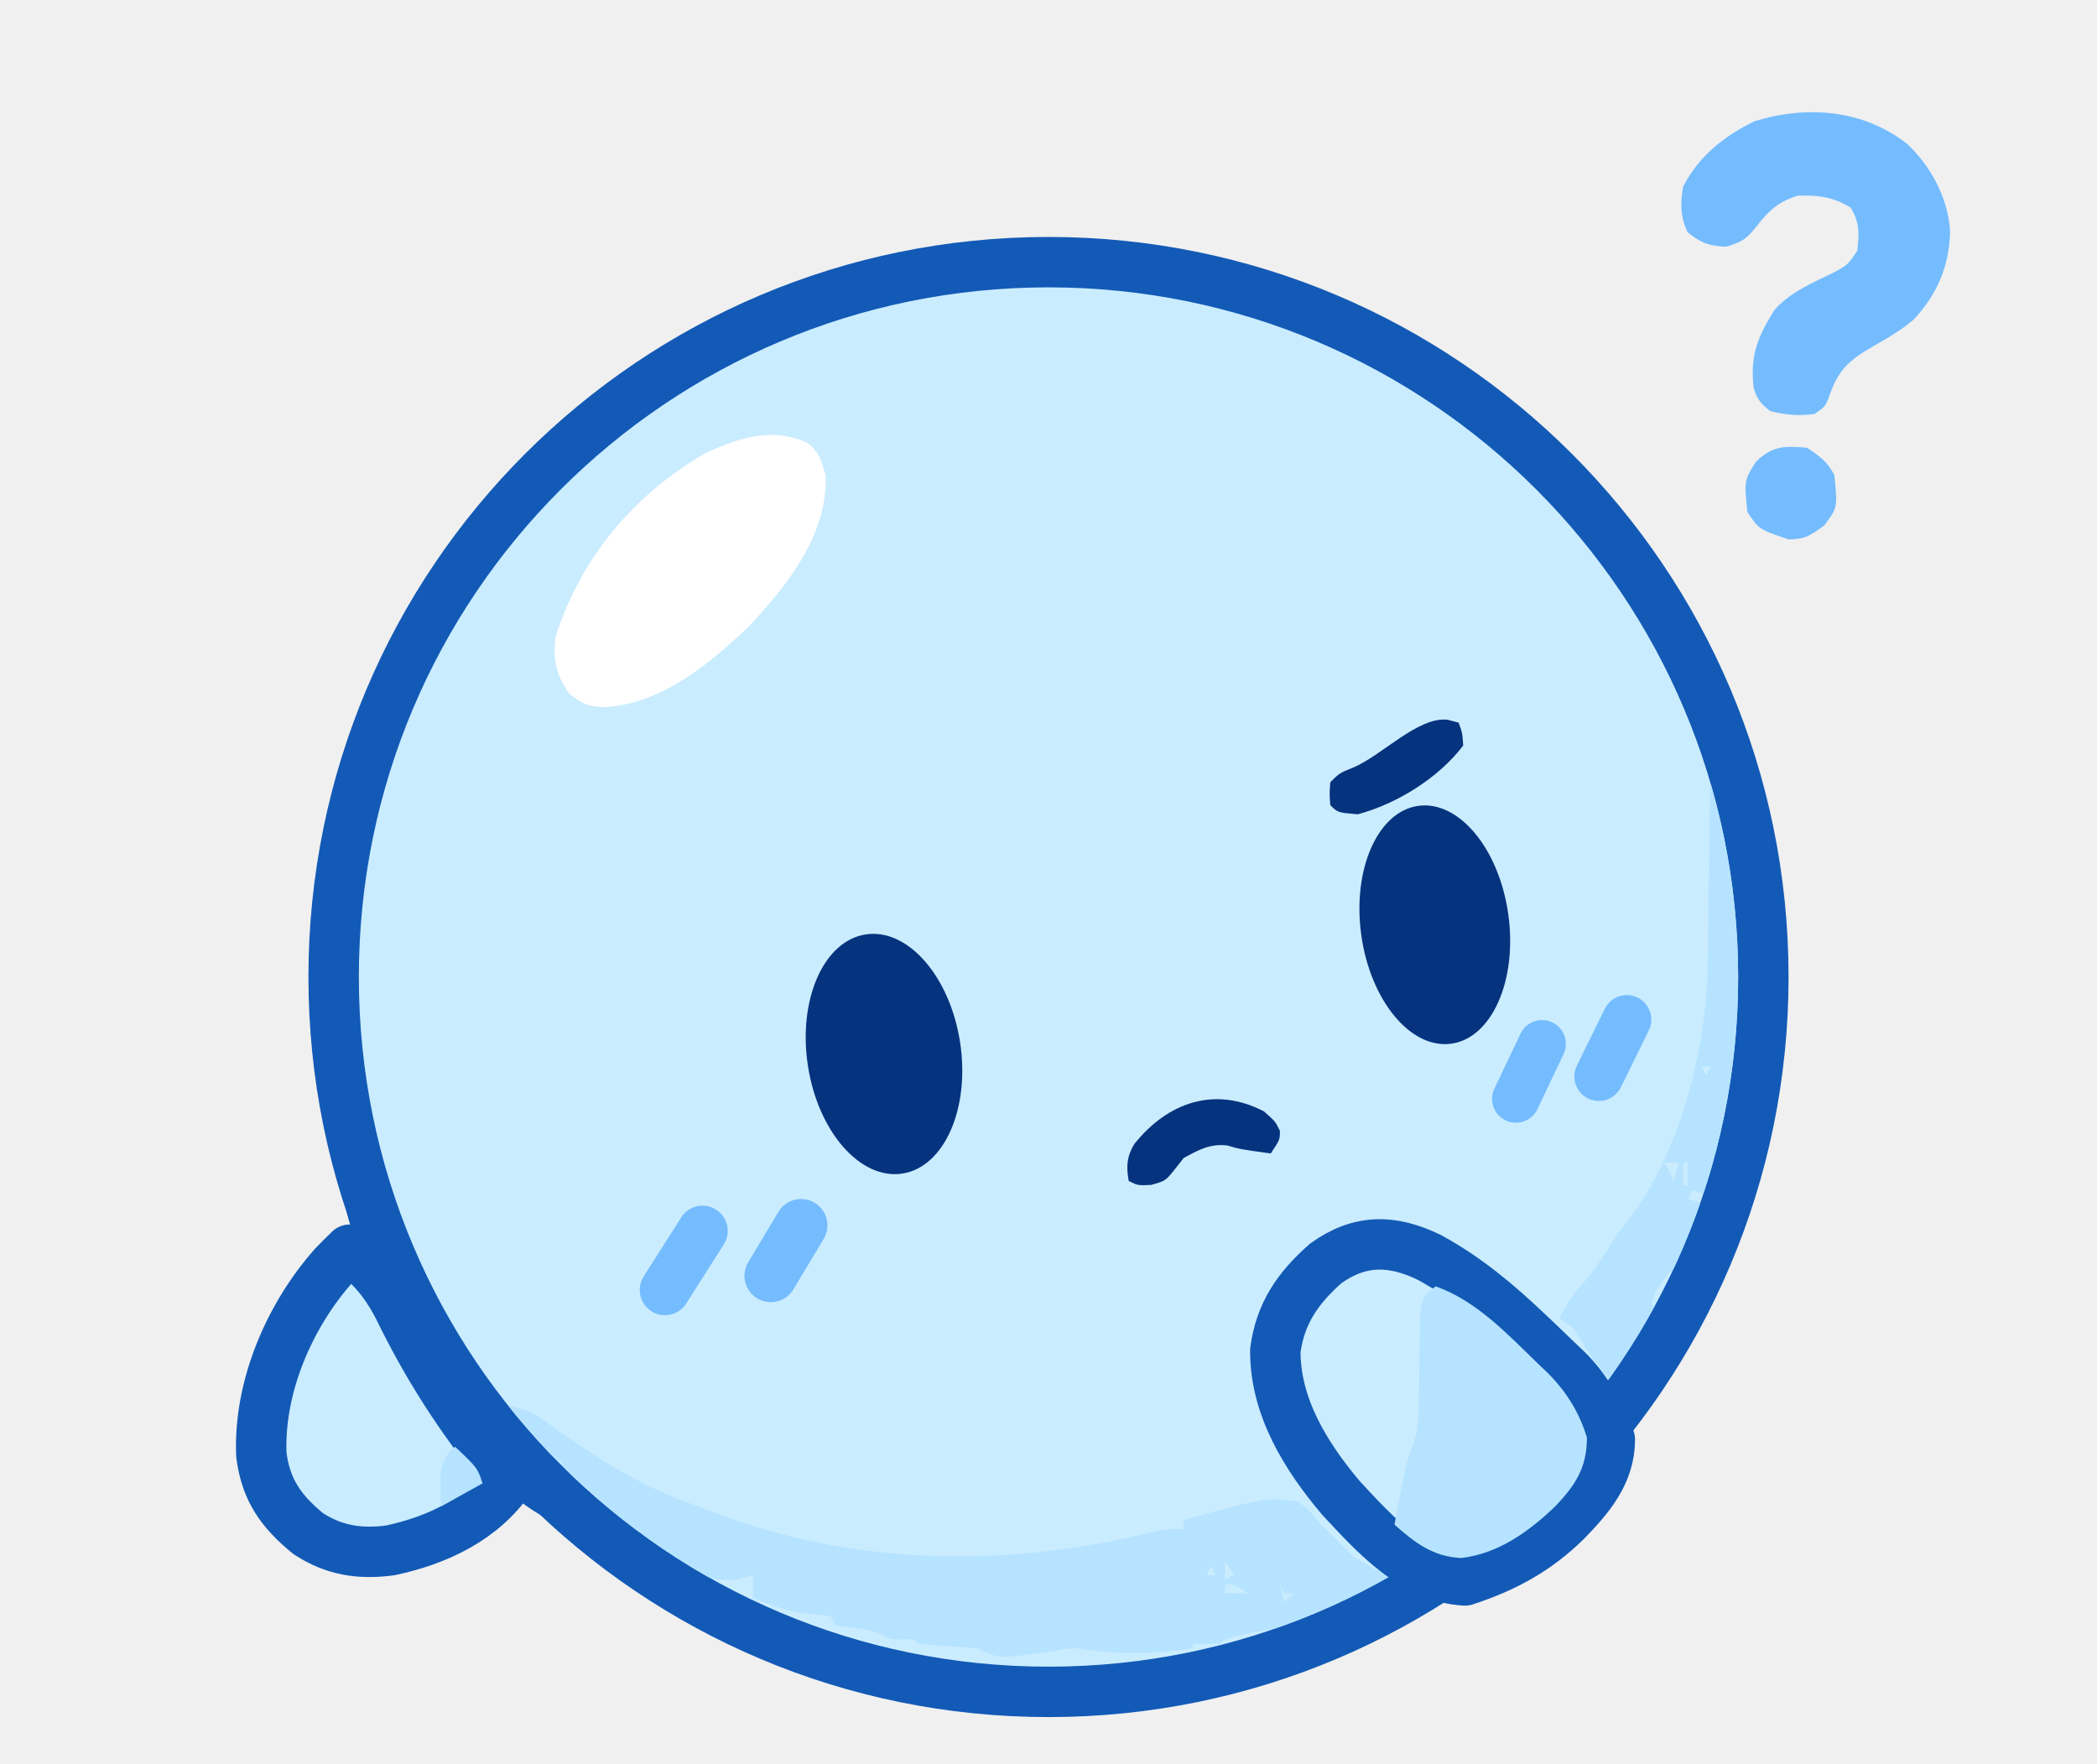
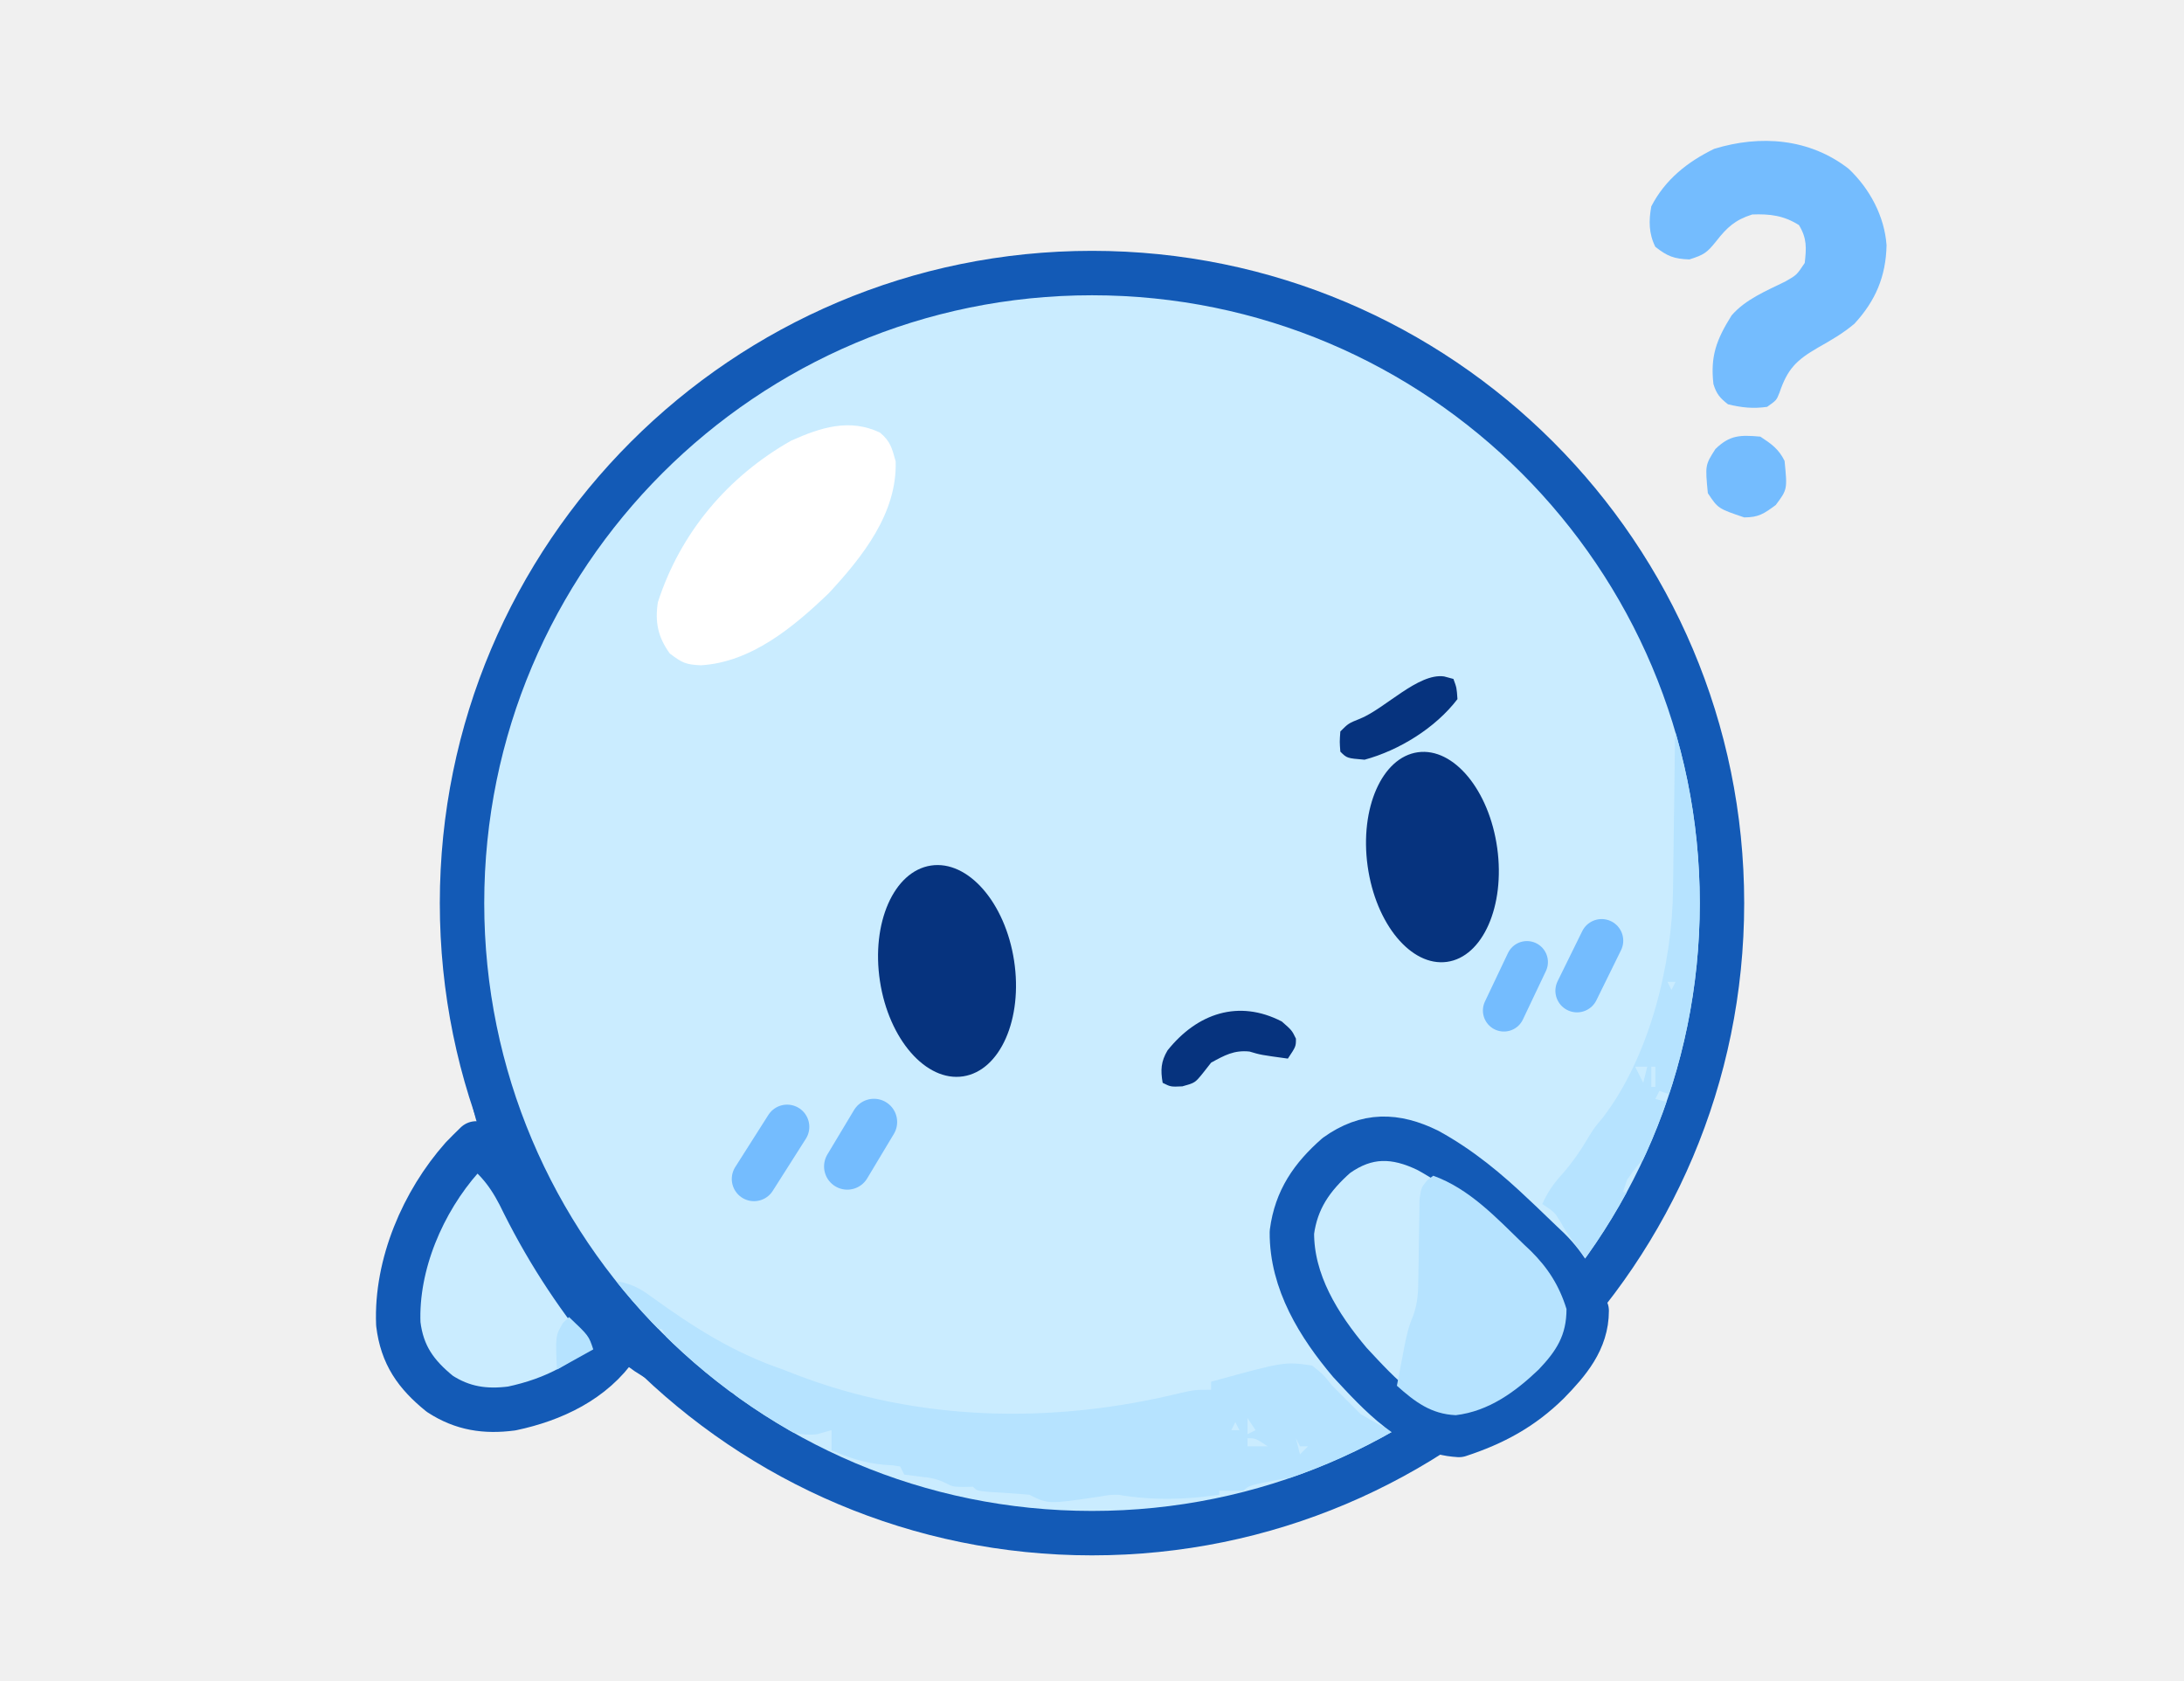
- <svg xmlns="http://www.w3.org/2000/svg" viewBox="0 0 440 370" class="pose" data-pose="thinking">
-   <g class="char" transform="translate(220,205) scale(0.9615) translate(-207.50,-205.50)">
+ <svg xmlns="http://www.w3.org/2000/svg" viewBox="0 0 520 400" class="pose" data-pose="thinking">
+   <g class="char" transform="translate(260,215) scale(0.9615) translate(-207.50,-205.50)">
    <g class="arm arm-left" stroke="#135AB6" stroke-width="11" stroke-linejoin="round">
      <path d="M0 0 C5.77 4.23 8.77 8.54 11.81 14.94 C18.2 27.67 25.82 39.1 35 50 C28.98 58.82 19.07 63.46 8.82 65.63 C2.25 66.49 -3.38 65.66 -9 62 C-14.96 57.17 -18.35 52.37 -19.28 44.69 C-19.87 29.97 -13.19 14.43 -3.5 3.5 C-2.35 2.32 -1.19 1.14 0 0 Z" fill="#CAECFF" transform="translate(55,265)" />
      <path d="M0 0 C11.32 9.57 20.9 18.24 27.08 31.91 C32.27 43.33 39.76 53.61 48 63 C46.68 64.65 45.36 66.3 44 68 C23.35 58.97 9.69 26.62 1.77 7.21 C0.94 4.83 0.44 2.48 0 0 Z" fill="#CAECFF" transform="translate(59,252)" />
    </g>
    <g class="arm-shade">
      <path d="M0 0 C-0.99 2.97 -1.98 5.94 -3 9 C-3.66 9 -4.32 9 -5 9 C-5.33 9.66 -5.66 10.32 -6 11 C-6.99 10.83 -6.99 10.83 -12 10 C-11.22 5.65 -9.24 3.16 -6.06 0.19 C-4 -1 -4 -1 0 0 Z" fill="#B6E3FF" transform="translate(351,267)" />
      <path d="M0 0 C4.88 4.62 4.88 4.62 6 8 C3.03 9.65 0.06 11.3 -3 13 C-3.37 4.63 -3.37 4.63 -1.5 1.44 C-1.25 1.2 -1.25 1.2 0 0 Z" fill="#B6E3FF" transform="translate(78,308)" />
    </g>
    <g class="body">
      <circle cx="207.5" cy="205.5" r="156.0" fill="#CAECFF" stroke="#135AB6" stroke-width="11" class="body-fill" />
      <clipPath id="thinking-clip">
        <circle cx="207.5" cy="205.5" r="150.5" />
      </clipPath>
      <g clip-path="url(#thinking-clip)" class="body-shade">
        <path d="M0 0 C3.93 0.55 6.27 1.63 9.44 4 C19.92 11.56 29.67 17.79 42 22 C43.08 22.42 44.15 22.84 45.26 23.27 C75.7 34.96 108.94 35.5 140.38 27.8 C144 27 144 27 148 27 C148 26.34 148 25.68 148 25 C166.2 20 166.2 20 173 21 C175.75 23.19 175.75 23.19 178 26 C178.89 26.89 179.77 27.77 180.69 28.69 C182.12 30.12 183.56 31.56 185 33 C186.52 33.91 188.07 34.78 189.62 35.62 C190.44 36.07 191.26 36.52 192.1 36.98 C192.73 37.31 193.35 37.65 194 38 C194 38.66 194 39.32 194 40 C175.05 47.72 175.05 47.72 166 49 C157.32 50.68 157.32 50.68 156 52 C154 52.04 152 52.04 150 52 C150 52.33 150 52.66 150 53 C141.53 54.25 133.45 54.41 125 53 C123 53 123 53 120.06 53.5 C107.66 55.33 107.66 55.33 103 53 C99.63 52.68 96.25 52.49 92.87 52.28 C90 52 90 52 89 51 C88.24 51.02 87.47 51.04 86.69 51.06 C84 51 84 51 82.19 50.06 C79.9 48.95 78.32 48.75 75.81 48.5 C74.55 48.33 73.3 48.17 72 48 C71.67 47.34 71.34 46.68 71 46 C69.21 45.69 69.21 45.69 66.94 45.56 C62.17 45.15 58.4 43.84 54 42 C54 40.35 54 38.7 54 37 C53.41 37.17 53.41 37.17 50.44 38 C42.87 38.96 36.22 33.74 30 30 C30 29.34 30 28.68 30 28 C29.11 27.57 28.23 27.13 27.31 26.69 C16.34 21.1 16.34 21.1 13.62 14.81 C13.09 13.88 12.55 12.96 12 12 C11.05 11.86 10.1 11.71 9.12 11.56 C5.56 10.92 5.23 10.49 3.19 7.69 C1.5 5.17 0.61 2.97 0 0 Z M157 34 C157 35.32 157 36.64 157 38 C157.66 37.67 158.32 37.34 159 37 C158.34 36.01 157.68 35.02 157 34 Z M154 35 C153.67 35.66 153.34 36.32 153 37 C153.66 37 154.32 37 155 37 C154.67 36.34 154.34 35.68 154 35 Z M157 39 C157 39.66 157 40.32 157 41 C158.65 41 160.3 41 162 41 C159 39 159 39 157 39 Z M169 39 C169.33 40.32 169.66 41.64 170 43 C170.66 42.34 171.32 41.68 172 41 C171.34 41 170.68 41 170 41 C169.67 40.34 169.34 39.68 169 39 Z M167 40 C168 43 168 43 168 43 Z" fill="#B6E3FF" transform="translate(89,299)" />
        <path d="M0 0 C2.77 4.15 3.49 8.43 4.62 13.25 C4.74 13.71 4.74 13.71 5.32 16.07 C6.53 21.18 7.28 25.75 7 31 C7.33 31 7.66 31 8 31 C8.05 36.19 8.09 41.38 8.11 46.58 C8.12 48.34 8.13 50.1 8.15 51.86 C8.36 73.39 8.36 73.39 6 81 C5.67 81.16 5.67 81.16 4 82 C4.04 83.07 4.08 84.14 4.12 85.25 C4.01 88.78 3.71 90.08 2 93 C1.66 94.33 1.32 95.66 1 97 C-0.11 100.02 -1.2 102.3 -3 105 C-3.76 105.1 -4.53 105.21 -5.31 105.31 C-9.29 106.33 -10.66 108.75 -13 112 C-13.33 112.99 -13.66 113.98 -14 115 C-12.02 115.33 -10.04 115.66 -8 116 C-7.67 115.34 -7.34 114.68 -7 114 C-7.58 117.95 -8.79 120.73 -10.88 124.12 C-11.13 124.55 -11.13 124.55 -12.43 126.7 C-14.61 129.89 -15.89 131.72 -19.69 132.69 C-20.45 132.79 -21.21 132.89 -22 133 C-27.56 125.75 -27.56 125.75 -29.69 122.12 C-31 120 -31 120 -34 118 C-32.7 115.17 -31.29 113.04 -29.19 110.75 C-26.48 107.69 -24.33 104.52 -22.27 100.99 C-21 99 -21 99 -19.06 96.68 C-7.48 81.65 -1.77 58.61 -1.62 40 C-1.6 38.88 -1.59 37.77 -1.57 36.62 C-1.52 33.08 -1.48 29.54 -1.44 26 C-1.39 22.43 -1.35 18.87 -1.29 15.3 C-1.26 13.09 -1.24 10.87 -1.21 8.66 C-1.2 7.67 -1.19 6.67 -1.17 5.65 C-1.17 5.21 -1.17 5.21 -1.14 3 C-1 1 -1 1 0 0 Z M0 3 C1 5 1 5 1 5 Z M-3 63 C-2.67 63.66 -2.34 64.32 -2 65 C-1.67 64.34 -1.34 63.68 -1 63 C-1.66 63 -2.32 63 -3 63 Z M6 65 C7 69 7 69 7 69 Z M-11 84 C-10.34 85.32 -9.68 86.64 -9 88 C-8.67 86.68 -8.34 85.36 -8 84 C-8.99 84 -9.98 84 -11 84 Z M-7 84 C-7 85.65 -7 87.3 -7 89 C-6.67 89 -6.34 89 -6 89 C-6 87.35 -6 85.7 -6 84 C-6.33 84 -6.66 84 -7 84 Z M-9 89 C-8 92 -8 92 -8 92 Z M-5 90 C-5.33 90.66 -5.66 91.32 -6 92 C-4.68 92.33 -3.36 92.66 -2 93 C-2 92.34 -2 91.68 -2 91 C-2.99 90.67 -3.98 90.34 -5 90 Z M-15 92 C-14 94 -14 94 -14 94 Z" fill="#B6E3FF" transform="translate(353,162)" />
      </g>
      <path d="M0 0 C2.62 2.21 2.95 3.82 3.88 7.12 C4.29 19.94 -4.33 30.77 -12.68 39.77 C-21.37 48.12 -31.89 56.89 -44.38 57.62 C-48.1 57.43 -48.94 57.05 -52.06 54.69 C-54.99 50.62 -55.76 46.9 -55 42 C-49.44 24.78 -37.68 10.87 -22 2 C-14.7 -1.26 -7.58 -3.59 0 0 Z" fill="#FFFFFF" transform="translate(155,89)" class="highlight" />
      <path d="M0 0 C10.15 3.02 17.5 10.2 24.94 17.44 C25.58 18.05 26.21 18.65 26.87 19.28 C31.22 23.63 34.2 28.07 36 34 C36 40.36 33.64 44.2 29.34 48.75 C23.85 53.96 17.23 58.45 9.54 59.26 C3.8 58.93 0.36 56.62 -4 53 C-3.55 50.6 -3.09 48.21 -2.62 45.81 C-2.5 45.14 -2.37 44.47 -2.24 43.77 C-1.69 40.93 -1.12 38.28 0.02 35.62 C1.81 30.83 1.57 25.75 1.75 20.69 C1.81 19.58 1.86 18.48 1.92 17.35 C2.16 11.13 1.88 5.94 0 0 Z" fill="#FFFFFF" transform="translate(288,272)" class="highlight-small" />
    </g>
    <g class="blush-left">
      <line x1="132.0" y1="260.9" x2="123.8" y2="273.8" stroke="#74BCFE" stroke-width="11.0" stroke-linecap="round" class="blush-left-1" />
      <line x1="153.5" y1="259.7" x2="146.9" y2="270.7" stroke="#74BCFE" stroke-width="11.5" stroke-linecap="round" class="blush-left-2" />
    </g>
    <g class="blush-right">
      <line x1="315.2" y1="220.1" x2="309.5" y2="232.1" stroke="#74BCFE" stroke-width="10.4" stroke-linecap="round" class="blush-right-1" />
      <line x1="333.7" y1="214.8" x2="327.6" y2="227.2" stroke="#74BCFE" stroke-width="10.7" stroke-linecap="round" class="blush-right-2" />
    </g>
-     <ellipse cx="171.6" cy="222.3" rx="26.4" ry="16.8" transform="rotate(81.3 171.6 222.3)" fill="#06337E" class="eye-left" />
-     <ellipse cx="291.8" cy="194.1" rx="26.2" ry="16.2" transform="rotate(82.1 291.8 194.1)" fill="#06337E" class="eye-right" />
+     <g class="eye-left">
+       <ellipse cx="171.6" cy="222.3" rx="26.4" ry="16.8" transform="rotate(81.3 171.6 222.3)" fill="#06337E" class="" />
+     </g>
+     <g class="eye-right">
+       <ellipse cx="291.8" cy="194.1" rx="26.2" ry="16.2" transform="rotate(82.1 291.8 194.1)" fill="#06337E" class="" />
+     </g>
    <path d="M0 0 C2.5 2.19 2.5 2.19 3.5 4.25 C3.5 6.19 3.5 6.19 1.5 9.19 C-5.26 8.26 -5.26 8.26 -8 7.44 C-11.83 7.05 -14.17 8.37 -17.5 10.19 C-18.18 11.05 -18.86 11.92 -19.56 12.81 C-21.5 15.19 -21.5 15.19 -24.62 16.06 C-27.5 16.19 -27.5 16.19 -29.5 15.19 C-30.05 12.04 -29.94 9.92 -28.29 7.15 C-20.94 -2.04 -10.69 -5.53 0 0 Z" fill="#06337E" transform="translate(254.5,234.812)" class="mouth" />
    <path d="M0 0 C0.76 0.21 1.53 0.41 2.31 0.62 C3.12 2.81 3.12 2.81 3.31 5.62 C-2.12 12.74 -11.12 18.3 -19.69 20.62 C-24.06 20.25 -24.06 20.25 -25.69 18.62 C-25.88 16.19 -25.88 16.19 -25.69 13.62 C-23.69 11.62 -23.69 11.62 -20.75 10.44 C-14.57 7.91 -6.39 -0.89 0 0 Z" fill="#06337E" transform="translate(294.688,149.375)" class="brow-right" />
    <g class="hand">
      <path d="M0 0 C8.03 4.41 14.66 9.95 21.28 16.25 C21.82 16.76 22.37 17.27 22.93 17.8 C24.68 19.46 26.42 21.14 28.16 22.82 C28.43 23.08 28.43 23.08 29.82 24.39 C34.39 28.89 36.86 33.8 39.28 39.69 C39.28 47.08 34.72 52.36 29.78 57.44 C23.3 63.83 16.3 67.61 7.66 70.44 C-3.58 69.82 -12.12 60.26 -19.34 52.5 C-27.06 43.37 -33.8 32.53 -33.72 20.25 C-32.65 12.15 -28.78 6.59 -22.72 1.25 C-15.21 -4.14 -8.09 -3.97 0 0 Z" fill="#CAECFF" transform="translate(290.719,266.746)" stroke="#135AB6" stroke-width="11" stroke-linejoin="round" class="hand-base" />
      <path d="M0 0 C8.95 3.21 15.66 10.43 22.38 16.94 C22.97 17.5 23.56 18.06 24.18 18.64 C28.43 22.85 31.22 27.25 33 33 C33 39.51 30.53 43.34 26.12 47.98 C20.32 53.52 13.75 58.31 5.58 59.29 C-0.56 59.01 -4.53 55.99 -9 52 C-8.55 49.6 -8.09 47.21 -7.62 44.81 C-7.5 44.14 -7.37 43.47 -7.24 42.77 C-6.69 39.95 -6.14 37.32 -4.97 34.68 C-3.79 31.43 -3.73 28.73 -3.69 25.27 C-3.67 23.99 -3.64 22.72 -3.62 21.4 C-3.59 19.38 -3.56 17.36 -3.54 15.34 C-3.52 13.38 -3.48 11.42 -3.44 9.46 C-3.43 8.29 -3.41 7.13 -3.4 5.92 C-3 3 -3 3 -1.47 1.1 C-1.23 0.92 -1.23 0.92 0 0 Z" fill="#B6E3FF" transform="translate(292,273)" class="hand-shade" />
    </g>
    <g class="question">
      <path d="M0 0 C5.22 4.92 8.88 11.78 9.38 18.94 C9.22 26.64 6.64 32.71 1.43 38.35 C-1.36 40.72 -4.39 42.46 -7.56 44.25 C-12.98 47.38 -15.16 49.58 -17.14 55.45 C-17.88 57.31 -17.88 57.31 -20.19 58.94 C-23.69 59.43 -26.44 59.14 -29.88 58.31 C-31.89 56.75 -32.74 55.74 -33.49 53.3 C-34.29 46.36 -32.72 42.26 -29 36.31 C-25.52 32.29 -20.43 30.24 -15.74 27.93 C-12.88 26.31 -12.88 26.31 -10.88 23.31 C-10.46 19.54 -10.32 17.23 -12.31 13.94 C-16.05 11.57 -19.48 11.14 -23.88 11.31 C-28.12 12.64 -30.15 14.53 -32.81 17.94 C-35.11 20.78 -35.76 21.27 -39.44 22.44 C-43.24 22.3 -44.92 21.66 -47.88 19.31 C-49.52 16.03 -49.52 12.85 -48.88 9.31 C-45.46 2.67 -39.92 -1.72 -33.31 -4.94 C-21.85 -8.46 -9.68 -7.54 0 0 Z" fill="#74BCFE" transform="translate(394.875,23.6875)" class="question-mark" />
      <path d="M0 0 C2.75 1.8 4.53 3.05 6 6 C6.7 13.07 6.7 13.07 3.81 16.94 C0.89 19.08 -0.4 20 -4 20 C-10.46 17.81 -10.46 17.81 -13 14 C-13.67 7.05 -13.67 7.05 -11.12 3.06 C-7.52 -0.44 -4.97 -0.42 0 0 Z" fill="#74BCFE" transform="translate(373,90)" class="question-dot" />
    </g>
  </g>
</svg>
